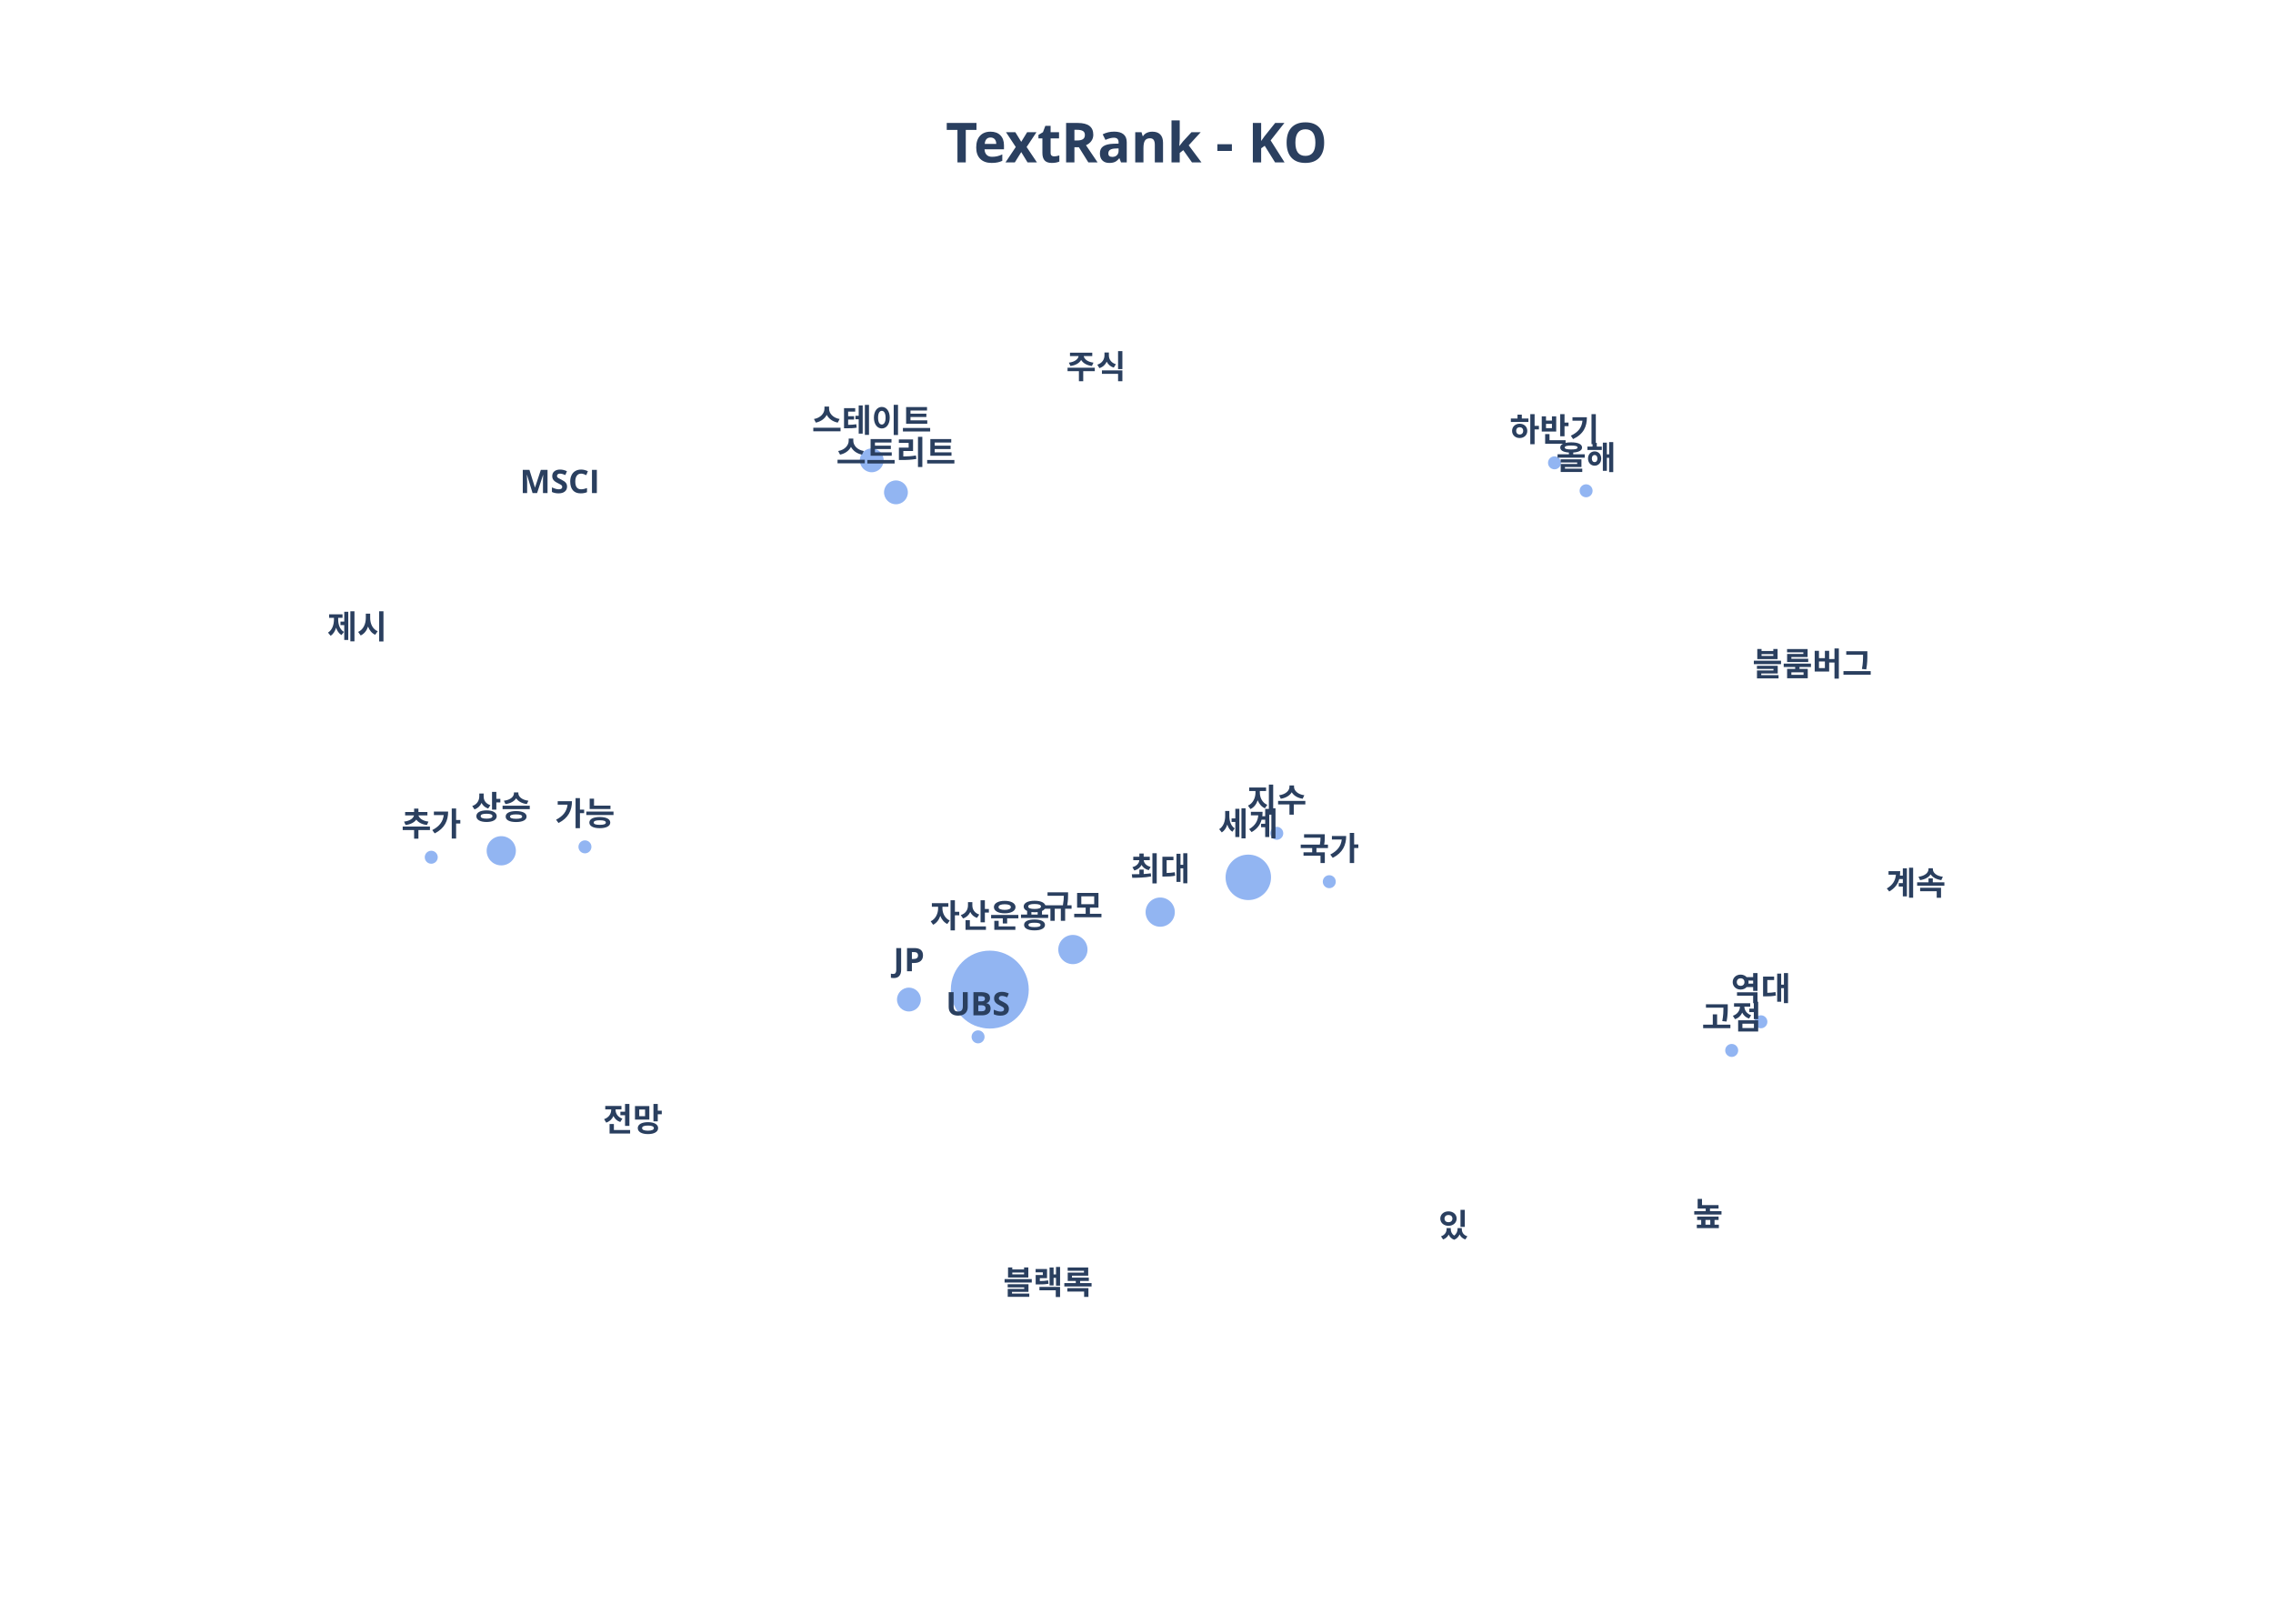
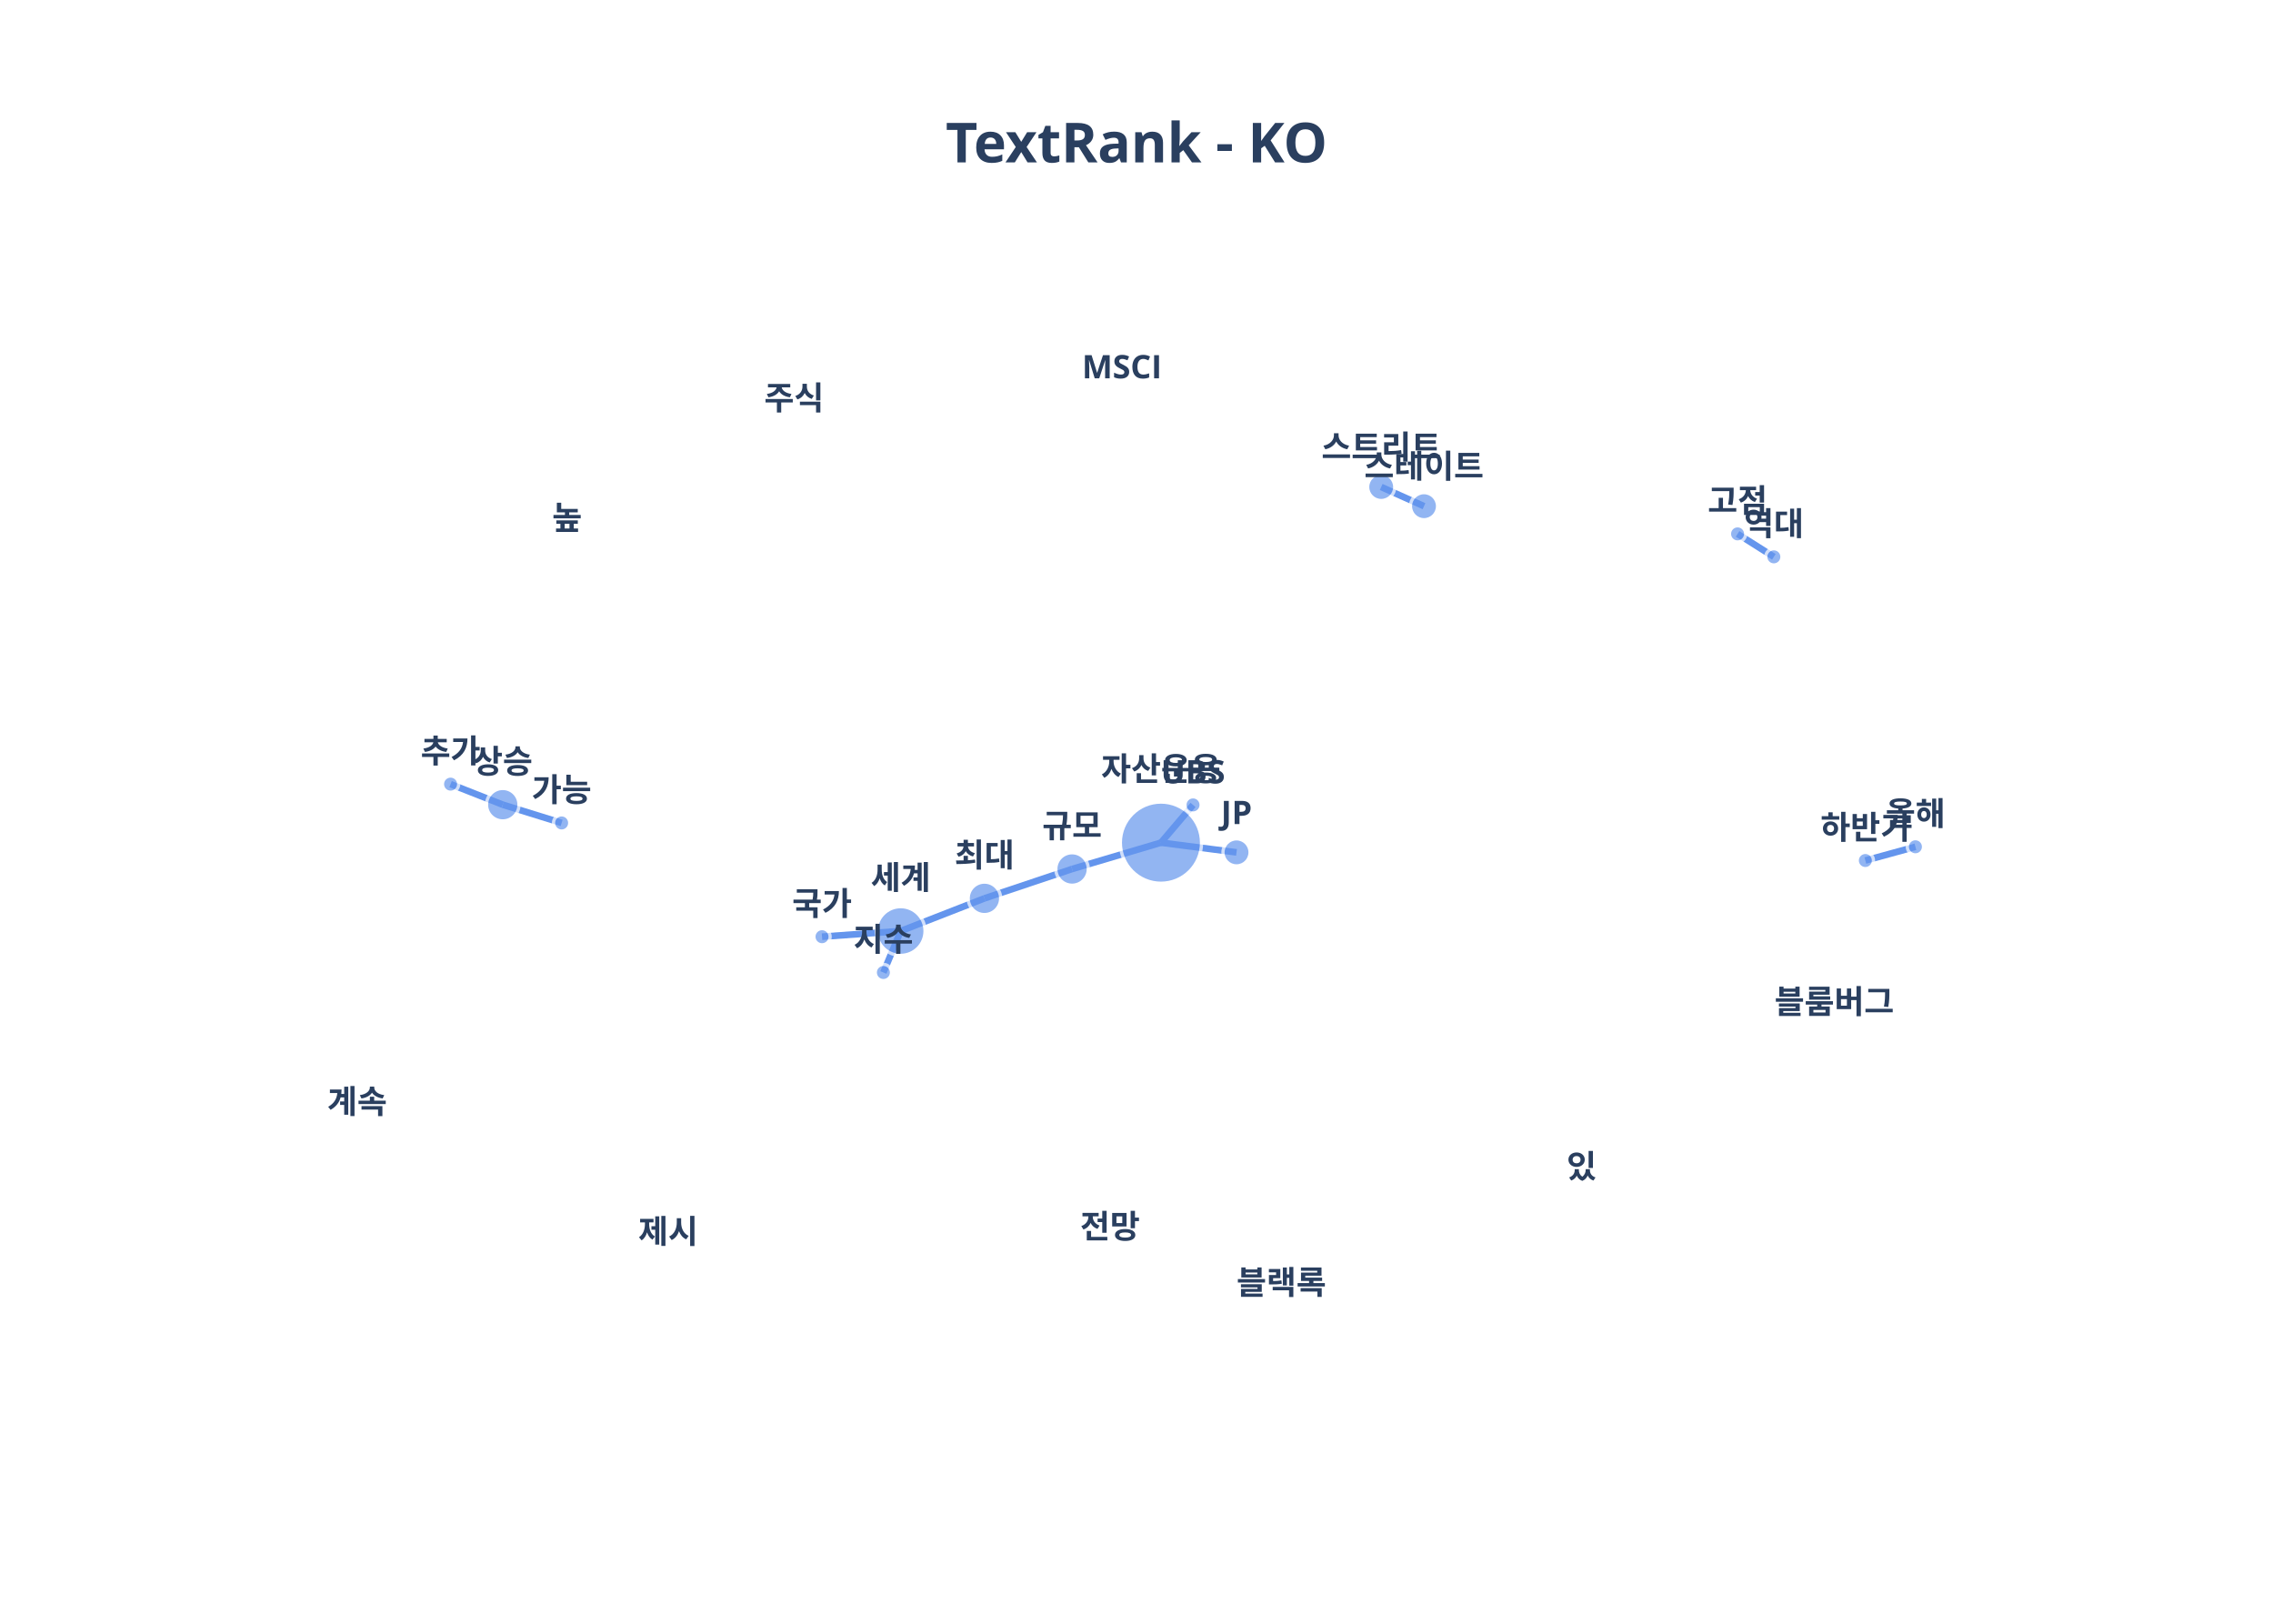
<svg xmlns="http://www.w3.org/2000/svg" class="main-svg" width="700" height="500" style="" viewBox="0 0 700 500">
  <rect x="0" y="0" width="700" height="500" style="fill: rgb(0, 0, 0); fill-opacity: 0;" />
-   <defs id="defs-0bbb9b">
+   <defs id="defs-f96824">
    <g class="clips">
-       <clipPath id="clip0bbb9bxyplot" class="plotclip">
+       <clipPath id="clipf96824xyplot" class="plotclip">
        <rect width="540" height="320" />
      </clipPath>
-       <clipPath class="axesclip" id="clip0bbb9bx">
+       <clipPath class="axesclip" id="clipf96824x">
        <rect x="80" y="0" width="540" height="500" />
      </clipPath>
-       <clipPath class="axesclip" id="clip0bbb9by">
+       <clipPath class="axesclip" id="clipf96824y">
        <rect x="0" y="100" width="700" height="320" />
      </clipPath>
-       <clipPath class="axesclip" id="clip0bbb9bxy">
+       <clipPath class="axesclip" id="clipf96824xy">
        <rect x="80" y="100" width="540" height="320" />
      </clipPath>
    </g>
    <g class="gradients" />
    <g class="patterns" />
  </defs>
  <g class="bglayer">
    <rect class="bg" x="80" y="100" width="540" height="320" style="fill: rgb(0, 0, 0); fill-opacity: 0; stroke-width: 0;" />
  </g>
  <g class="layer-below">
    <g class="imagelayer" />
    <g class="shapelayer" />
  </g>
  <g class="cartesianlayer">
    <g class="subplot xy">
      <g class="layer-subplot">
        <g class="shapelayer" />
        <g class="imagelayer" />
      </g>
      <g class="gridlayer">
        <g class="x">
-           <path class="xgrid crisp" transform="translate(96.06,0)" d="M0,100v320" style="stroke: rgb(255, 255, 255); stroke-opacity: 1; stroke-width: 1px;" />
-           <path class="xgrid crisp" transform="translate(222.54,0)" d="M0,100v320" style="stroke: rgb(255, 255, 255); stroke-opacity: 1; stroke-width: 1px;" />
-           <path class="xgrid crisp" transform="translate(475.5,0)" d="M0,100v320" style="stroke: rgb(255, 255, 255); stroke-opacity: 1; stroke-width: 1px;" />
-           <path class="xgrid crisp" transform="translate(601.98,0)" d="M0,100v320" style="stroke: rgb(255, 255, 255); stroke-opacity: 1; stroke-width: 1px;" />
+           <path class="xgrid crisp" transform="translate(210.05,0)" d="M0,100v320" style="stroke: rgb(255, 255, 255); stroke-opacity: 1; stroke-width: 1px;" />
+           <path class="xgrid crisp" transform="translate(481.24,0)" d="M0,100v320" style="stroke: rgb(255, 255, 255); stroke-opacity: 1; stroke-width: 1px;" />
+           <path class="xgrid crisp" transform="translate(616.83,0)" d="M0,100v320" style="stroke: rgb(255, 255, 255); stroke-opacity: 1; stroke-width: 1px;" />
        </g>
        <g class="y">
-           <path class="ygrid crisp" transform="translate(0,403.41)" d="M80,0h540" style="stroke: rgb(255, 255, 255); stroke-opacity: 1; stroke-width: 1px;" />
-           <path class="ygrid crisp" transform="translate(0,332.31)" d="M80,0h540" style="stroke: rgb(255, 255, 255); stroke-opacity: 1; stroke-width: 1px;" />
-           <path class="ygrid crisp" transform="translate(0,190.1)" d="M80,0h540" style="stroke: rgb(255, 255, 255); stroke-opacity: 1; stroke-width: 1px;" />
-           <path class="ygrid crisp" transform="translate(0,119)" d="M80,0h540" style="stroke: rgb(255, 255, 255); stroke-opacity: 1; stroke-width: 1px;" />
+           <path class="ygrid crisp" transform="translate(0,401)" d="M80,0h540" style="stroke: rgb(255, 255, 255); stroke-opacity: 1; stroke-width: 1px;" />
+           <path class="ygrid crisp" transform="translate(0,329.48)" d="M80,0h540" style="stroke: rgb(255, 255, 255); stroke-opacity: 1; stroke-width: 1px;" />
+           <path class="ygrid crisp" transform="translate(0,186.44)" d="M80,0h540" style="stroke: rgb(255, 255, 255); stroke-opacity: 1; stroke-width: 1px;" />
+           <path class="ygrid crisp" transform="translate(0,114.92)" d="M80,0h540" style="stroke: rgb(255, 255, 255); stroke-opacity: 1; stroke-width: 1px;" />
        </g>
      </g>
      <g class="zerolinelayer">
-         <path class="xzl zl crisp" transform="translate(349.02,0)" d="M0,100v320" style="stroke: rgb(255, 255, 255); stroke-opacity: 1; stroke-width: 2px;" />
-         <path class="yzl zl crisp" transform="translate(0,261.2)" d="M80,0h540" style="stroke: rgb(255, 255, 255); stroke-opacity: 1; stroke-width: 2px;" />
+         <path class="xzl zl crisp" transform="translate(345.64,0)" d="M0,100v320" style="stroke: rgb(255, 255, 255); stroke-opacity: 1; stroke-width: 2px;" />
+         <path class="yzl zl crisp" transform="translate(0,257.96)" d="M80,0h540" style="stroke: rgb(255, 255, 255); stroke-opacity: 1; stroke-width: 2px;" />
      </g>
      <path class="xlines-below" />
      <path class="ylines-below" />
      <g class="overlines-below" />
      <g class="xaxislayer-below" />
      <g class="yaxislayer-below" />
      <g class="overaxes-below" />
-       <g class="plot" transform="translate(80,100)" clip-path="url(#clip0bbb9bxyplot)">
+       <g class="plot" transform="translate(80,100)" clip-path="url(#clipf96824xyplot)">
        <g class="scatterlayer mlayer">
-           <g class="trace scatter trace0ca8d1" style="stroke-miterlimit: 2; opacity: 1;">
-             <g class="fills" />
-             <g class="errorbars" />
-             <g class="lines">
-               <path class="js-line" d="M188.46,41.75L195.92,51.61" style="vector-effect: non-scaling-stroke; fill: none; stroke: rgb(100, 149, 237); stroke-opacity: 1; stroke-width: 0.004px; opacity: 1;" />
-             </g>
-             <g class="points" />
-             <g class="text" />
-           </g>
-           <g class="trace scatter trace60a045" style="stroke-miterlimit: 2; opacity: 1;">
-             <g class="fills" />
-             <g class="errorbars" />
-             <g class="lines">
-               <path class="js-line" d="M199.91,207.79L224.82,204.73" style="vector-effect: non-scaling-stroke; fill: none; stroke: rgb(100, 149, 237); stroke-opacity: 1; stroke-width: 0.004px; opacity: 1;" />
-             </g>
-             <g class="points" />
-             <g class="text" />
-           </g>
-           <g class="trace scatter trace38226b" style="stroke-miterlimit: 2; opacity: 1;">
-             <g class="fills" />
-             <g class="errorbars" />
-             <g class="lines">
-               <path class="js-line" d="M224.82,204.73L221.21,219.28" style="vector-effect: non-scaling-stroke; fill: none; stroke: rgb(100, 149, 237); stroke-opacity: 1; stroke-width: 0.004px; opacity: 1;" />
-             </g>
-             <g class="points" />
-             <g class="text" />
-           </g>
-           <g class="trace scatter trace345102" style="stroke-miterlimit: 2; opacity: 1;">
-             <g class="fills" />
-             <g class="errorbars" />
-             <g class="lines">
-               <path class="js-line" d="M224.82,204.73L250.41,192.39" style="vector-effect: non-scaling-stroke; fill: none; stroke: rgb(100, 149, 237); stroke-opacity: 1; stroke-width: 0.004px; opacity: 1;" />
-             </g>
-             <g class="points" />
-             <g class="text" />
-           </g>
-           <g class="trace scatter trace83ddc0" style="stroke-miterlimit: 2; opacity: 1;">
-             <g class="fills" />
-             <g class="errorbars" />
-             <g class="lines">
-               <path class="js-line" d="M304.43,170.16L277.3,180.87" style="vector-effect: non-scaling-stroke; fill: none; stroke: rgb(100, 149, 237); stroke-opacity: 1; stroke-width: 0.004px; opacity: 1;" />
-             </g>
-             <g class="points" />
-             <g class="text" />
-           </g>
-           <g class="trace scatter tracee2b80d" style="stroke-miterlimit: 2; opacity: 1;">
-             <g class="fills" />
-             <g class="errorbars" />
-             <g class="lines">
-               <path class="js-line" d="M304.43,170.16L329.37,171.5" style="vector-effect: non-scaling-stroke; fill: none; stroke: rgb(100, 149, 237); stroke-opacity: 1; stroke-width: 0.004px; opacity: 1;" />
-             </g>
-             <g class="points" />
-             <g class="text" />
-           </g>
-           <g class="trace scatter trace608c85" style="stroke-miterlimit: 2; opacity: 1;">
-             <g class="fills" />
-             <g class="errorbars" />
-             <g class="lines">
-               <path class="js-line" d="M304.43,170.16L313.2,156.6" style="vector-effect: non-scaling-stroke; fill: none; stroke: rgb(100, 149, 237); stroke-opacity: 1; stroke-width: 0.004px; opacity: 1;" />
-             </g>
-             <g class="points" />
-             <g class="text" />
-           </g>
-           <g class="trace scatter trace17c044" style="stroke-miterlimit: 2; opacity: 1;">
-             <g class="fills" />
-             <g class="errorbars" />
-             <g class="lines">
-               <path class="js-line" d="M277.3,180.87L250.41,192.39" style="vector-effect: non-scaling-stroke; fill: none; stroke: rgb(100, 149, 237); stroke-opacity: 1; stroke-width: 0.004px; opacity: 1;" />
-             </g>
-             <g class="points" />
-             <g class="text" />
-           </g>
-           <g class="trace scatter trace3b5530" style="stroke-miterlimit: 2; opacity: 1;">
-             <g class="fills" />
-             <g class="errorbars" />
-             <g class="lines">
-               <path class="js-line" d="M408.46,51.13L398.73,42.52" style="vector-effect: non-scaling-stroke; fill: none; stroke: rgb(100, 149, 237); stroke-opacity: 1; stroke-width: 0.004px; opacity: 1;" />
-             </g>
-             <g class="points" />
-             <g class="text" />
-           </g>
-           <g class="trace scatter trace1f1b2d" style="stroke-miterlimit: 2; opacity: 1;">
-             <g class="fills" />
-             <g class="errorbars" />
-             <g class="lines">
-               <path class="js-line" d="M74.37,161.98L52.81,163.97" style="vector-effect: non-scaling-stroke; fill: none; stroke: rgb(100, 149, 237); stroke-opacity: 1; stroke-width: 0.004px; opacity: 1;" />
-             </g>
-             <g class="points" />
-             <g class="text" />
-           </g>
-           <g class="trace scatter tracedb12e3" style="stroke-miterlimit: 2; opacity: 1;">
-             <g class="fills" />
-             <g class="errorbars" />
-             <g class="lines">
-               <path class="js-line" d="M74.37,161.98L100.14,160.77" style="vector-effect: non-scaling-stroke; fill: none; stroke: rgb(100, 149, 237); stroke-opacity: 1; stroke-width: 0.004px; opacity: 1;" />
-             </g>
-             <g class="points" />
-             <g class="text" />
-           </g>
-           <g class="trace scatter trace04578e" style="stroke-miterlimit: 2; opacity: 1;">
-             <g class="fills" />
-             <g class="errorbars" />
-             <g class="lines">
-               <path class="js-line" d="M462.29,214.64L453.3,223.46" style="vector-effect: non-scaling-stroke; fill: none; stroke: rgb(100, 149, 237); stroke-opacity: 1; stroke-width: 0.004px; opacity: 1;" />
-             </g>
-             <g class="points" />
-             <g class="text" />
-           </g>
-           <g class="trace scatter trace2f30ef" style="stroke-miterlimit: 2; opacity: 1;">
+           <g class="trace scatter trace89b97f" style="stroke-miterlimit: 2; opacity: 1;">
+             <g class="fills" />
+             <g class="errorbars" />
+             <g class="lines">
+               <path class="js-line" d="M358.54,55.87L345.36,49.96" style="vector-effect: non-scaling-stroke; fill: none; stroke: rgb(100, 149, 237); stroke-opacity: 1; stroke-width: 2.052px; opacity: 1;" />
+             </g>
+             <g class="points" />
+             <g class="text" />
+           </g>
+           <g class="trace scatter trace261287" style="stroke-miterlimit: 2; opacity: 1;">
+             <g class="fills" />
+             <g class="errorbars" />
+             <g class="lines">
+               <path class="js-line" d="M300.8,162.47L277.53,159.48" style="vector-effect: non-scaling-stroke; fill: none; stroke: rgb(100, 149, 237); stroke-opacity: 1; stroke-width: 2.052px; opacity: 1;" />
+             </g>
+             <g class="points" />
+             <g class="text" />
+           </g>
+           <g class="trace scatter tracead1766" style="stroke-miterlimit: 2; opacity: 1;">
+             <g class="fills" />
+             <g class="errorbars" />
+             <g class="lines">
+               <path class="js-line" d="M277.53,159.48L287.41,147.86" style="vector-effect: non-scaling-stroke; fill: none; stroke: rgb(100, 149, 237); stroke-opacity: 1; stroke-width: 2.052px; opacity: 1;" />
+             </g>
+             <g class="points" />
+             <g class="text" />
+           </g>
+           <g class="trace scatter trace6dae90" style="stroke-miterlimit: 2; opacity: 1;">
+             <g class="fills" />
+             <g class="errorbars" />
+             <g class="lines">
+               <path class="js-line" d="M277.53,159.48L250.16,167.59" style="vector-effect: non-scaling-stroke; fill: none; stroke: rgb(100, 149, 237); stroke-opacity: 1; stroke-width: 2.052px; opacity: 1;" />
+             </g>
+             <g class="points" />
+             <g class="text" />
+           </g>
+           <g class="trace scatter trace66153b" style="stroke-miterlimit: 2; opacity: 1;">
+             <g class="fills" />
+             <g class="errorbars" />
+             <g class="lines">
+               <path class="js-line" d="M197.38,186.69L223.17,176.63" style="vector-effect: non-scaling-stroke; fill: none; stroke: rgb(100, 149, 237); stroke-opacity: 1; stroke-width: 2.052px; opacity: 1;" />
+             </g>
+             <g class="points" />
+             <g class="text" />
+           </g>
+           <g class="trace scatter trace146b89" style="stroke-miterlimit: 2; opacity: 1;">
+             <g class="fills" />
+             <g class="errorbars" />
+             <g class="lines">
+               <path class="js-line" d="M197.38,186.69L173.15,188.44" style="vector-effect: non-scaling-stroke; fill: none; stroke: rgb(100, 149, 237); stroke-opacity: 1; stroke-width: 2.052px; opacity: 1;" />
+             </g>
+             <g class="points" />
+             <g class="text" />
+           </g>
+           <g class="trace scatter trace259df9" style="stroke-miterlimit: 2; opacity: 1;">
+             <g class="fills" />
+             <g class="errorbars" />
+             <g class="lines">
+               <path class="js-line" d="M197.38,186.69L192.05,199.46" style="vector-effect: non-scaling-stroke; fill: none; stroke: rgb(100, 149, 237); stroke-opacity: 1; stroke-width: 2.052px; opacity: 1;" />
+             </g>
+             <g class="points" />
+             <g class="text" />
+           </g>
+           <g class="trace scatter trace2fa2a6" style="stroke-miterlimit: 2; opacity: 1;">
+             <g class="fills" />
+             <g class="errorbars" />
+             <g class="lines">
+               <path class="js-line" d="M223.17,176.63L250.16,167.59" style="vector-effect: non-scaling-stroke; fill: none; stroke: rgb(100, 149, 237); stroke-opacity: 1; stroke-width: 2.052px; opacity: 1;" />
+             </g>
+             <g class="points" />
+             <g class="text" />
+           </g>
+           <g class="trace scatter trace9295d1" style="stroke-miterlimit: 2; opacity: 1;">
+             <g class="fills" />
+             <g class="errorbars" />
+             <g class="lines">
+               <path class="js-line" d="M509.88,160.75L494.46,164.98" style="vector-effect: non-scaling-stroke; fill: none; stroke: rgb(100, 149, 237); stroke-opacity: 1; stroke-width: 2.052px; opacity: 1;" />
+             </g>
+             <g class="points" />
+             <g class="text" />
+           </g>
+           <g class="trace scatter trace7a8d16" style="stroke-miterlimit: 2; opacity: 1;">
+             <g class="fills" />
+             <g class="errorbars" />
+             <g class="lines">
+               <path class="js-line" d="M74.83,147.79L58.76,141.46" style="vector-effect: non-scaling-stroke; fill: none; stroke: rgb(100, 149, 237); stroke-opacity: 1; stroke-width: 2.052px; opacity: 1;" />
+             </g>
+             <g class="points" />
+             <g class="text" />
+           </g>
+           <g class="trace scatter trace6deb76" style="stroke-miterlimit: 2; opacity: 1;">
+             <g class="fills" />
+             <g class="errorbars" />
+             <g class="lines">
+               <path class="js-line" d="M74.83,147.79L92.96,153.41" style="vector-effect: non-scaling-stroke; fill: none; stroke: rgb(100, 149, 237); stroke-opacity: 1; stroke-width: 2.052px; opacity: 1;" />
+             </g>
+             <g class="points" />
+             <g class="text" />
+           </g>
+           <g class="trace scatter trace9e4973" style="stroke-miterlimit: 2; opacity: 1;">
+             <g class="fills" />
+             <g class="errorbars" />
+             <g class="lines">
+               <path class="js-line" d="M466.28,71.47L455.11,64.4" style="vector-effect: non-scaling-stroke; fill: none; stroke: rgb(100, 149, 237); stroke-opacity: 1; stroke-width: 2.052px; opacity: 1;" />
+             </g>
+             <g class="points" />
+             <g class="text" />
+           </g>
+           <g class="trace scatter trace6183d1" style="stroke-miterlimit: 2; opacity: 1;">
            <g class="fills" />
            <g class="errorbars" />
            <g class="lines" />
            <g class="points">
-               <path class="point" transform="translate(478.11,110.57)" d="M0,0A0,0 0 1,1 0,-0A0,0 0 0,1 0,0Z" style="opacity: 0.7; stroke-width: 1px; fill: rgb(100, 149, 237); fill-opacity: 1; stroke: rgb(255, 255, 255); stroke-opacity: 1;" />
-               <path class="point" transform="translate(242.77,301)" d="M0,0A0,0 0 1,1 0,-0A0,0 0 0,1 0,0Z" style="opacity: 0.7; stroke-width: 1px; fill: rgb(100, 149, 237); fill-opacity: 1; stroke: rgb(255, 255, 255); stroke-opacity: 1;" />
-               <path class="point" transform="translate(188.46,41.75)" d="M4.17,0A4.17,4.17 0 1,1 0,-4.17A4.17,4.17 0 0,1 4.17,0Z" style="opacity: 0.7; stroke-width: 1px; fill: rgb(100, 149, 237); fill-opacity: 1; stroke: rgb(255, 255, 255); stroke-opacity: 1;" />
-               <path class="point" transform="translate(195.92,51.61)" d="M4.17,0A4.17,4.17 0 1,1 0,-4.17A4.17,4.17 0 0,1 4.17,0Z" style="opacity: 0.7; stroke-width: 1px; fill: rgb(100, 149, 237); fill-opacity: 1; stroke: rgb(255, 255, 255); stroke-opacity: 1;" />
-               <path class="point" transform="translate(199.91,207.79)" d="M4.17,0A4.17,4.17 0 1,1 0,-4.17A4.17,4.17 0 0,1 4.17,0Z" style="opacity: 0.7; stroke-width: 1px; fill: rgb(100, 149, 237); fill-opacity: 1; stroke: rgb(255, 255, 255); stroke-opacity: 1;" />
-               <path class="point" transform="translate(224.82,204.73)" d="M12.5,0A12.5,12.5 0 1,1 0,-12.5A12.5,12.5 0 0,1 12.5,0Z" style="opacity: 0.7; stroke-width: 1px; fill: rgb(100, 149, 237); fill-opacity: 1; stroke: rgb(255, 255, 255); stroke-opacity: 1;" />
-               <path class="point" transform="translate(221.21,219.28)" d="M2.5,0A2.5,2.5 0 1,1 0,-2.5A2.5,2.5 0 0,1 2.5,0Z" style="opacity: 0.7; stroke-width: 1px; fill: rgb(100, 149, 237); fill-opacity: 1; stroke: rgb(255, 255, 255); stroke-opacity: 1;" />
-               <path class="point" transform="translate(304.43,170.16)" d="M7.5,0A7.5,7.5 0 1,1 0,-7.5A7.5,7.5 0 0,1 7.5,0Z" style="opacity: 0.7; stroke-width: 1px; fill: rgb(100, 149, 237); fill-opacity: 1; stroke: rgb(255, 255, 255); stroke-opacity: 1;" />
-               <path class="point" transform="translate(277.3,180.87)" d="M5,0A5,5 0 1,1 0,-5A5,5 0 0,1 5,0Z" style="opacity: 0.7; stroke-width: 1px; fill: rgb(100, 149, 237); fill-opacity: 1; stroke: rgb(255, 255, 255); stroke-opacity: 1;" />
-               <path class="point" transform="translate(250.41,192.39)" d="M5,0A5,5 0 1,1 0,-5A5,5 0 0,1 5,0Z" style="opacity: 0.7; stroke-width: 1px; fill: rgb(100, 149, 237); fill-opacity: 1; stroke: rgb(255, 255, 255); stroke-opacity: 1;" />
-               <path class="point" transform="translate(408.46,51.13)" d="M2.5,0A2.5,2.5 0 1,1 0,-2.5A2.5,2.5 0 0,1 2.5,0Z" style="opacity: 0.7; stroke-width: 1px; fill: rgb(100, 149, 237); fill-opacity: 1; stroke: rgb(255, 255, 255); stroke-opacity: 1;" />
-               <path class="point" transform="translate(398.73,42.52)" d="M2.5,0A2.5,2.5 0 1,1 0,-2.5A2.5,2.5 0 0,1 2.5,0Z" style="opacity: 0.7; stroke-width: 1px; fill: rgb(100, 149, 237); fill-opacity: 1; stroke: rgb(255, 255, 255); stroke-opacity: 1;" />
-               <path class="point" transform="translate(257.56,19)" d="M0,0A0,0 0 1,1 0,-0A0,0 0 0,1 0,0Z" style="opacity: 0.7; stroke-width: 1px; fill: rgb(100, 149, 237); fill-opacity: 1; stroke: rgb(255, 255, 255); stroke-opacity: 1;" />
-               <path class="point" transform="translate(510,178.06)" d="M0,0A0,0 0 1,1 0,-0A0,0 0 0,1 0,0Z" style="opacity: 0.7; stroke-width: 1px; fill: rgb(100, 149, 237); fill-opacity: 1; stroke: rgb(255, 255, 255); stroke-opacity: 1;" />
-               <path class="point" transform="translate(114.88,250.81)" d="M0,0A0,0 0 1,1 0,-0A0,0 0 0,1 0,0Z" style="opacity: 0.7; stroke-width: 1px; fill: rgb(100, 149, 237); fill-opacity: 1; stroke: rgb(255, 255, 255); stroke-opacity: 1;" />
-               <path class="point" transform="translate(30,99.12)" d="M0,0A0,0 0 1,1 0,-0A0,0 0 0,1 0,0Z" style="opacity: 0.7; stroke-width: 1px; fill: rgb(100, 149, 237); fill-opacity: 1; stroke: rgb(255, 255, 255); stroke-opacity: 1;" />
-               <path class="point" transform="translate(367.61,283.42)" d="M0,0A0,0 0 1,1 0,-0A0,0 0 0,1 0,0Z" style="opacity: 0.7; stroke-width: 1px; fill: rgb(100, 149, 237); fill-opacity: 1; stroke: rgb(255, 255, 255); stroke-opacity: 1;" />
-               <path class="point" transform="translate(92.4,54.33)" d="M0,0A0,0 0 1,1 0,-0A0,0 0 0,1 0,0Z" style="opacity: 0.7; stroke-width: 1px; fill: rgb(100, 149, 237); fill-opacity: 1; stroke: rgb(255, 255, 255); stroke-opacity: 1;" />
-               <path class="point" transform="translate(329.37,171.5)" d="M2.5,0A2.5,2.5 0 1,1 0,-2.5A2.5,2.5 0 0,1 2.5,0Z" style="opacity: 0.7; stroke-width: 1px; fill: rgb(100, 149, 237); fill-opacity: 1; stroke: rgb(255, 255, 255); stroke-opacity: 1;" />
-               <path class="point" transform="translate(313.2,156.6)" d="M2.5,0A2.5,2.5 0 1,1 0,-2.5A2.5,2.5 0 0,1 2.5,0Z" style="opacity: 0.7; stroke-width: 1px; fill: rgb(100, 149, 237); fill-opacity: 1; stroke: rgb(255, 255, 255); stroke-opacity: 1;" />
-               <path class="point" transform="translate(74.37,161.98)" d="M5,0A5,5 0 1,1 0,-5A5,5 0 0,1 5,0Z" style="opacity: 0.7; stroke-width: 1px; fill: rgb(100, 149, 237); fill-opacity: 1; stroke: rgb(255, 255, 255); stroke-opacity: 1;" />
-               <path class="point" transform="translate(462.29,214.64)" d="M2.5,0A2.5,2.5 0 1,1 0,-2.5A2.5,2.5 0 0,1 2.5,0Z" style="opacity: 0.7; stroke-width: 1px; fill: rgb(100, 149, 237); fill-opacity: 1; stroke: rgb(255, 255, 255); stroke-opacity: 1;" />
-               <path class="point" transform="translate(453.3,223.46)" d="M2.5,0A2.5,2.5 0 1,1 0,-2.5A2.5,2.5 0 0,1 2.5,0Z" style="opacity: 0.7; stroke-width: 1px; fill: rgb(100, 149, 237); fill-opacity: 1; stroke: rgb(255, 255, 255); stroke-opacity: 1;" />
-               <path class="point" transform="translate(52.81,163.97)" d="M2.5,0A2.5,2.5 0 1,1 0,-2.5A2.5,2.5 0 0,1 2.5,0Z" style="opacity: 0.7; stroke-width: 1px; fill: rgb(100, 149, 237); fill-opacity: 1; stroke: rgb(255, 255, 255); stroke-opacity: 1;" />
-               <path class="point" transform="translate(100.14,160.77)" d="M2.5,0A2.5,2.5 0 1,1 0,-2.5A2.5,2.5 0 0,1 2.5,0Z" style="opacity: 0.7; stroke-width: 1px; fill: rgb(100, 149, 237); fill-opacity: 1; stroke: rgb(255, 255, 255); stroke-opacity: 1;" />
-               <path class="point" transform="translate(445.96,279.88)" d="M0,0A0,0 0 1,1 0,-0A0,0 0 0,1 0,0Z" style="opacity: 0.7; stroke-width: 1px; fill: rgb(100, 149, 237); fill-opacity: 1; stroke: rgb(255, 255, 255); stroke-opacity: 1;" />
+               <path class="point" transform="translate(484.89,214.53)" d="M0,0A0,0 0 1,1 0,-0A0,0 0 0,1 0,0Z" style="opacity: 0.7; stroke-width: 1px; fill: rgb(100, 149, 237); fill-opacity: 1; stroke: rgb(255, 255, 255); stroke-opacity: 1;" />
+               <path class="point" transform="translate(314.61,301)" d="M0,0A0,0 0 1,1 0,-0A0,0 0 0,1 0,0Z" style="opacity: 0.7; stroke-width: 1px; fill: rgb(100, 149, 237); fill-opacity: 1; stroke: rgb(255, 255, 255); stroke-opacity: 1;" />
+               <path class="point" transform="translate(358.54,55.87)" d="M4.17,0A4.17,4.17 0 1,1 0,-4.17A4.17,4.17 0 0,1 4.17,0Z" style="opacity: 0.7; stroke-width: 1px; fill: rgb(100, 149, 237); fill-opacity: 1; stroke: rgb(255, 255, 255); stroke-opacity: 1;" />
+               <path class="point" transform="translate(345.36,49.96)" d="M4.17,0A4.17,4.17 0 1,1 0,-4.17A4.17,4.17 0 0,1 4.17,0Z" style="opacity: 0.7; stroke-width: 1px; fill: rgb(100, 149, 237); fill-opacity: 1; stroke: rgb(255, 255, 255); stroke-opacity: 1;" />
+               <path class="point" transform="translate(300.8,162.47)" d="M4.17,0A4.17,4.17 0 1,1 0,-4.17A4.17,4.17 0 0,1 4.17,0Z" style="opacity: 0.7; stroke-width: 1px; fill: rgb(100, 149, 237); fill-opacity: 1; stroke: rgb(255, 255, 255); stroke-opacity: 1;" />
+               <path class="point" transform="translate(277.53,159.48)" d="M12.5,0A12.5,12.5 0 1,1 0,-12.5A12.5,12.5 0 0,1 12.5,0Z" style="opacity: 0.7; stroke-width: 1px; fill: rgb(100, 149, 237); fill-opacity: 1; stroke: rgb(255, 255, 255); stroke-opacity: 1;" />
+               <path class="point" transform="translate(287.41,147.86)" d="M2.5,0A2.5,2.5 0 1,1 0,-2.5A2.5,2.5 0 0,1 2.5,0Z" style="opacity: 0.7; stroke-width: 1px; fill: rgb(100, 149, 237); fill-opacity: 1; stroke: rgb(255, 255, 255); stroke-opacity: 1;" />
+               <path class="point" transform="translate(197.38,186.69)" d="M7.5,0A7.5,7.5 0 1,1 0,-7.5A7.5,7.5 0 0,1 7.5,0Z" style="opacity: 0.7; stroke-width: 1px; fill: rgb(100, 149, 237); fill-opacity: 1; stroke: rgb(255, 255, 255); stroke-opacity: 1;" />
+               <path class="point" transform="translate(223.17,176.63)" d="M5,0A5,5 0 1,1 0,-5A5,5 0 0,1 5,0Z" style="opacity: 0.7; stroke-width: 1px; fill: rgb(100, 149, 237); fill-opacity: 1; stroke: rgb(255, 255, 255); stroke-opacity: 1;" />
+               <path class="point" transform="translate(250.16,167.59)" d="M5,0A5,5 0 1,1 0,-5A5,5 0 0,1 5,0Z" style="opacity: 0.7; stroke-width: 1px; fill: rgb(100, 149, 237); fill-opacity: 1; stroke: rgb(255, 255, 255); stroke-opacity: 1;" />
+               <path class="point" transform="translate(509.88,160.75)" d="M2.5,0A2.5,2.5 0 1,1 0,-2.5A2.5,2.5 0 0,1 2.5,0Z" style="opacity: 0.7; stroke-width: 1px; fill: rgb(100, 149, 237); fill-opacity: 1; stroke: rgb(255, 255, 255); stroke-opacity: 1;" />
+               <path class="point" transform="translate(494.46,164.98)" d="M2.5,0A2.5,2.5 0 1,1 0,-2.5A2.5,2.5 0 0,1 2.5,0Z" style="opacity: 0.7; stroke-width: 1px; fill: rgb(100, 149, 237); fill-opacity: 1; stroke: rgb(255, 255, 255); stroke-opacity: 1;" />
+               <path class="point" transform="translate(164.55,28.63)" d="M0,0A0,0 0 1,1 0,-0A0,0 0 0,1 0,0Z" style="opacity: 0.7; stroke-width: 1px; fill: rgb(100, 149, 237); fill-opacity: 1; stroke: rgb(255, 255, 255); stroke-opacity: 1;" />
+               <path class="point" transform="translate(30,245.3)" d="M0,0A0,0 0 1,1 0,-0A0,0 0 0,1 0,0Z" style="opacity: 0.7; stroke-width: 1px; fill: rgb(100, 149, 237); fill-opacity: 1; stroke: rgb(255, 255, 255); stroke-opacity: 1;" />
+               <path class="point" transform="translate(261.84,283.73)" d="M0,0A0,0 0 1,1 0,-0A0,0 0 0,1 0,0Z" style="opacity: 0.7; stroke-width: 1px; fill: rgb(100, 149, 237); fill-opacity: 1; stroke: rgb(255, 255, 255); stroke-opacity: 1;" />
+               <path class="point" transform="translate(125.77,285.29)" d="M0,0A0,0 0 1,1 0,-0A0,0 0 0,1 0,0Z" style="opacity: 0.7; stroke-width: 1px; fill: rgb(100, 149, 237); fill-opacity: 1; stroke: rgb(255, 255, 255); stroke-opacity: 1;" />
+               <path class="point" transform="translate(407.07,265.28)" d="M0,0A0,0 0 1,1 0,-0A0,0 0 0,1 0,0Z" style="opacity: 0.7; stroke-width: 1px; fill: rgb(100, 149, 237); fill-opacity: 1; stroke: rgb(255, 255, 255); stroke-opacity: 1;" />
+               <path class="point" transform="translate(265.52,19)" d="M0,0A0,0 0 1,1 0,-0A0,0 0 0,1 0,0Z" style="opacity: 0.7; stroke-width: 1px; fill: rgb(100, 149, 237); fill-opacity: 1; stroke: rgb(255, 255, 255); stroke-opacity: 1;" />
+               <path class="point" transform="translate(173.15,188.44)" d="M2.5,0A2.5,2.5 0 1,1 0,-2.5A2.5,2.5 0 0,1 2.5,0Z" style="opacity: 0.7; stroke-width: 1px; fill: rgb(100, 149, 237); fill-opacity: 1; stroke: rgb(255, 255, 255); stroke-opacity: 1;" />
+               <path class="point" transform="translate(192.05,199.46)" d="M2.5,0A2.5,2.5 0 1,1 0,-2.5A2.5,2.5 0 0,1 2.5,0Z" style="opacity: 0.7; stroke-width: 1px; fill: rgb(100, 149, 237); fill-opacity: 1; stroke: rgb(255, 255, 255); stroke-opacity: 1;" />
+               <path class="point" transform="translate(74.83,147.79)" d="M5,0A5,5 0 1,1 0,-5A5,5 0 0,1 5,0Z" style="opacity: 0.7; stroke-width: 1px; fill: rgb(100, 149, 237); fill-opacity: 1; stroke: rgb(255, 255, 255); stroke-opacity: 1;" />
+               <path class="point" transform="translate(466.28,71.47)" d="M2.5,0A2.5,2.5 0 1,1 0,-2.5A2.5,2.5 0 0,1 2.5,0Z" style="opacity: 0.7; stroke-width: 1px; fill: rgb(100, 149, 237); fill-opacity: 1; stroke: rgb(255, 255, 255); stroke-opacity: 1;" />
+               <path class="point" transform="translate(455.11,64.4)" d="M2.5,0A2.5,2.5 0 1,1 0,-2.5A2.5,2.5 0 0,1 2.5,0Z" style="opacity: 0.7; stroke-width: 1px; fill: rgb(100, 149, 237); fill-opacity: 1; stroke: rgb(255, 255, 255); stroke-opacity: 1;" />
+               <path class="point" transform="translate(58.76,141.46)" d="M2.5,0A2.5,2.5 0 1,1 0,-2.5A2.5,2.5 0 0,1 2.5,0Z" style="opacity: 0.7; stroke-width: 1px; fill: rgb(100, 149, 237); fill-opacity: 1; stroke: rgb(255, 255, 255); stroke-opacity: 1;" />
+               <path class="point" transform="translate(92.96,153.41)" d="M2.5,0A2.5,2.5 0 1,1 0,-2.5A2.5,2.5 0 0,1 2.5,0Z" style="opacity: 0.7; stroke-width: 1px; fill: rgb(100, 149, 237); fill-opacity: 1; stroke: rgb(255, 255, 255); stroke-opacity: 1;" />
+               <path class="point" transform="translate(94.64,65.51)" d="M0,0A0,0 0 1,1 0,-0A0,0 0 0,1 0,0Z" style="opacity: 0.7; stroke-width: 1px; fill: rgb(100, 149, 237); fill-opacity: 1; stroke: rgb(255, 255, 255); stroke-opacity: 1;" />
            </g>
            <g class="text">
              <g class="textpoint" transform="translate(0,-2.5)">
-                 <text x="478.11" y="110.57" text-anchor="middle" style="font-family: 'Open Sans', verdana, arial, sans-serif; font-size: 10px; fill: rgb(42, 63, 95); fill-opacity: 1; white-space: pre;">
+                 <text x="484.89" y="214.53" text-anchor="middle" style="font-family: 'Open Sans', verdana, arial, sans-serif; font-size: 10px; fill: rgb(42, 63, 95); fill-opacity: 1; white-space: pre;">
                  <tspan style="font-weight:bold">블룸버그</tspan>
                </text>
              </g>
              <g class="textpoint" transform="translate(0,-2.5)">
-                 <text x="242.77" y="301" text-anchor="middle" style="font-family: 'Open Sans', verdana, arial, sans-serif; font-size: 10px; fill: rgb(42, 63, 95); fill-opacity: 1; white-space: pre;">
+                 <text x="314.61" y="301" text-anchor="middle" style="font-family: 'Open Sans', verdana, arial, sans-serif; font-size: 10px; fill: rgb(42, 63, 95); fill-opacity: 1; white-space: pre;">
                  <tspan style="font-weight:bold">블랙록</tspan>
                </text>
              </g>
              <g class="textpoint" transform="translate(0,-8.708333)">
-                 <text x="188.46" y="41.75" text-anchor="middle" style="font-family: 'Open Sans', verdana, arial, sans-serif; font-size: 10px; fill: rgb(42, 63, 95); fill-opacity: 1; white-space: pre;">
+                 <text x="358.54" y="55.87" text-anchor="middle" style="font-family: 'Open Sans', verdana, arial, sans-serif; font-size: 10px; fill: rgb(42, 63, 95); fill-opacity: 1; white-space: pre;">
                  <tspan style="font-weight:bold">스테이트</tspan>
                </text>
              </g>
              <g class="textpoint" transform="translate(0,-8.708333)">
-                 <text x="195.92" y="51.61" text-anchor="middle" style="font-family: 'Open Sans', verdana, arial, sans-serif; font-size: 10px; fill: rgb(42, 63, 95); fill-opacity: 1; white-space: pre;">
+                 <text x="345.36" y="49.96" text-anchor="middle" style="font-family: 'Open Sans', verdana, arial, sans-serif; font-size: 10px; fill: rgb(42, 63, 95); fill-opacity: 1; white-space: pre;">
                  <tspan style="font-weight:bold">스트리트</tspan>
                </text>
              </g>
              <g class="textpoint" transform="translate(0,-8.708333)">
-                 <text x="199.91" y="207.79" text-anchor="middle" style="font-family: 'Open Sans', verdana, arial, sans-serif; font-size: 10px; fill: rgb(42, 63, 95); fill-opacity: 1; white-space: pre;">
+                 <text x="300.8" y="162.47" text-anchor="middle" style="font-family: 'Open Sans', verdana, arial, sans-serif; font-size: 10px; fill: rgb(42, 63, 95); fill-opacity: 1; white-space: pre;">
                  <tspan style="font-weight:bold">JP</tspan>
                </text>
              </g>
              <g class="textpoint" transform="translate(0,-19.125)">
-                 <text x="224.82" y="204.73" text-anchor="middle" style="font-family: 'Open Sans', verdana, arial, sans-serif; font-size: 10px; fill: rgb(42, 63, 95); fill-opacity: 1; white-space: pre;">
+                 <text x="277.53" y="159.48" text-anchor="middle" style="font-family: 'Open Sans', verdana, arial, sans-serif; font-size: 10px; fill: rgb(42, 63, 95); fill-opacity: 1; white-space: pre;">
                  <tspan style="font-weight:bold">자산운용</tspan>
                </text>
              </g>
              <g class="textpoint" transform="translate(0,-6.625)">
-                 <text x="221.21" y="219.28" text-anchor="middle" style="font-family: 'Open Sans', verdana, arial, sans-serif; font-size: 10px; fill: rgb(42, 63, 95); fill-opacity: 1; white-space: pre;">
+                 <text x="287.41" y="147.86" text-anchor="middle" style="font-family: 'Open Sans', verdana, arial, sans-serif; font-size: 10px; fill: rgb(42, 63, 95); fill-opacity: 1; white-space: pre;">
                  <tspan style="font-weight:bold">UBS</tspan>
                </text>
              </g>
              <g class="textpoint" transform="translate(0,-12.875)">
-                 <text x="304.43" y="170.16" text-anchor="middle" style="font-family: 'Open Sans', verdana, arial, sans-serif; font-size: 10px; fill: rgb(42, 63, 95); fill-opacity: 1; white-space: pre;">
+                 <text x="197.38" y="186.69" text-anchor="middle" style="font-family: 'Open Sans', verdana, arial, sans-serif; font-size: 10px; fill: rgb(42, 63, 95); fill-opacity: 1; white-space: pre;">
                  <tspan style="font-weight:bold">세계</tspan>
                </text>
              </g>
              <g class="textpoint" transform="translate(0,-9.75)">
-                 <text x="277.3" y="180.87" text-anchor="middle" style="font-family: 'Open Sans', verdana, arial, sans-serif; font-size: 10px; fill: rgb(42, 63, 95); fill-opacity: 1; white-space: pre;">
+                 <text x="223.17" y="176.63" text-anchor="middle" style="font-family: 'Open Sans', verdana, arial, sans-serif; font-size: 10px; fill: rgb(42, 63, 95); fill-opacity: 1; white-space: pre;">
                  <tspan style="font-weight:bold">최대</tspan>
                </text>
              </g>
              <g class="textpoint" transform="translate(0,-9.75)">
-                 <text x="250.41" y="192.39" text-anchor="middle" style="font-family: 'Open Sans', verdana, arial, sans-serif; font-size: 10px; fill: rgb(42, 63, 95); fill-opacity: 1; white-space: pre;">
+                 <text x="250.16" y="167.59" text-anchor="middle" style="font-family: 'Open Sans', verdana, arial, sans-serif; font-size: 10px; fill: rgb(42, 63, 95); fill-opacity: 1; white-space: pre;">
                  <tspan style="font-weight:bold">규모</tspan>
                </text>
              </g>
              <g class="textpoint" transform="translate(0,-6.625)">
-                 <text x="408.46" y="51.13" text-anchor="middle" style="font-family: 'Open Sans', verdana, arial, sans-serif; font-size: 10px; fill: rgb(42, 63, 95); fill-opacity: 1; white-space: pre;">
+                 <text x="509.88" y="160.75" text-anchor="middle" style="font-family: 'Open Sans', verdana, arial, sans-serif; font-size: 10px; fill: rgb(42, 63, 95); fill-opacity: 1; white-space: pre;">
                  <tspan style="font-weight:bold">올해</tspan>
                </text>
              </g>
              <g class="textpoint" transform="translate(0,-6.625)">
-                 <text x="398.73" y="42.52" text-anchor="middle" style="font-family: 'Open Sans', verdana, arial, sans-serif; font-size: 10px; fill: rgb(42, 63, 95); fill-opacity: 1; white-space: pre;">
+                 <text x="494.46" y="164.98" text-anchor="middle" style="font-family: 'Open Sans', verdana, arial, sans-serif; font-size: 10px; fill: rgb(42, 63, 95); fill-opacity: 1; white-space: pre;">
                  <tspan style="font-weight:bold">하반기</tspan>
                </text>
              </g>
              <g class="textpoint" transform="translate(0,-2.5)">
-                 <text x="257.56" y="19" text-anchor="middle" style="font-family: 'Open Sans', verdana, arial, sans-serif; font-size: 10px; fill: rgb(42, 63, 95); fill-opacity: 1; white-space: pre;">
+                 <text x="164.55" y="28.63" text-anchor="middle" style="font-family: 'Open Sans', verdana, arial, sans-serif; font-size: 10px; fill: rgb(42, 63, 95); fill-opacity: 1; white-space: pre;">
                  <tspan style="font-weight:bold">주식</tspan>
                </text>
              </g>
              <g class="textpoint" transform="translate(0,-2.5)">
-                 <text x="510" y="178.06" text-anchor="middle" style="font-family: 'Open Sans', verdana, arial, sans-serif; font-size: 10px; fill: rgb(42, 63, 95); fill-opacity: 1; white-space: pre;">
+                 <text x="30" y="245.3" text-anchor="middle" style="font-family: 'Open Sans', verdana, arial, sans-serif; font-size: 10px; fill: rgb(42, 63, 95); fill-opacity: 1; white-space: pre;">
                  <tspan style="font-weight:bold">계속</tspan>
                </text>
              </g>
              <g class="textpoint" transform="translate(0,-2.5)">
-                 <text x="114.88" y="250.81" text-anchor="middle" style="font-family: 'Open Sans', verdana, arial, sans-serif; font-size: 10px; fill: rgb(42, 63, 95); fill-opacity: 1; white-space: pre;">
+                 <text x="261.84" y="283.73" text-anchor="middle" style="font-family: 'Open Sans', verdana, arial, sans-serif; font-size: 10px; fill: rgb(42, 63, 95); fill-opacity: 1; white-space: pre;">
                  <tspan style="font-weight:bold">전망</tspan>
                </text>
              </g>
              <g class="textpoint" transform="translate(0,-2.5)">
-                 <text x="30" y="99.12" text-anchor="middle" style="font-family: 'Open Sans', verdana, arial, sans-serif; font-size: 10px; fill: rgb(42, 63, 95); fill-opacity: 1; white-space: pre;">
+                 <text x="125.77" y="285.29" text-anchor="middle" style="font-family: 'Open Sans', verdana, arial, sans-serif; font-size: 10px; fill: rgb(42, 63, 95); fill-opacity: 1; white-space: pre;">
                  <tspan style="font-weight:bold">제시</tspan>
                </text>
              </g>
              <g class="textpoint" transform="translate(0,-2.5)">
-                 <text x="367.61" y="283.42" text-anchor="middle" style="font-family: 'Open Sans', verdana, arial, sans-serif; font-size: 10px; fill: rgb(42, 63, 95); fill-opacity: 1; white-space: pre;">
+                 <text x="407.07" y="265.28" text-anchor="middle" style="font-family: 'Open Sans', verdana, arial, sans-serif; font-size: 10px; fill: rgb(42, 63, 95); fill-opacity: 1; white-space: pre;">
                  <tspan style="font-weight:bold">있</tspan>
                </text>
              </g>
              <g class="textpoint" transform="translate(0,-2.5)">
-                 <text x="92.4" y="54.33" text-anchor="middle" style="font-family: 'Open Sans', verdana, arial, sans-serif; font-size: 10px; fill: rgb(42, 63, 95); fill-opacity: 1; white-space: pre;">
+                 <text x="265.52" y="19" text-anchor="middle" style="font-family: 'Open Sans', verdana, arial, sans-serif; font-size: 10px; fill: rgb(42, 63, 95); fill-opacity: 1; white-space: pre;">
                  <tspan style="font-weight:bold">MSCI</tspan>
                </text>
              </g>
              <g class="textpoint" transform="translate(0,-6.625)">
-                 <text x="329.37" y="171.5" text-anchor="middle" style="font-family: 'Open Sans', verdana, arial, sans-serif; font-size: 10px; fill: rgb(42, 63, 95); fill-opacity: 1; white-space: pre;">
+                 <text x="173.15" y="188.44" text-anchor="middle" style="font-family: 'Open Sans', verdana, arial, sans-serif; font-size: 10px; fill: rgb(42, 63, 95); fill-opacity: 1; white-space: pre;">
                  <tspan style="font-weight:bold">국가</tspan>
                </text>
              </g>
              <g class="textpoint" transform="translate(0,-6.625)">
-                 <text x="313.2" y="156.6" text-anchor="middle" style="font-family: 'Open Sans', verdana, arial, sans-serif; font-size: 10px; fill: rgb(42, 63, 95); fill-opacity: 1; white-space: pre;">
+                 <text x="192.05" y="199.46" text-anchor="middle" style="font-family: 'Open Sans', verdana, arial, sans-serif; font-size: 10px; fill: rgb(42, 63, 95); fill-opacity: 1; white-space: pre;">
                  <tspan style="font-weight:bold">지수</tspan>
                </text>
              </g>
              <g class="textpoint" transform="translate(0,-9.75)">
-                 <text x="74.37" y="161.98" text-anchor="middle" style="font-family: 'Open Sans', verdana, arial, sans-serif; font-size: 10px; fill: rgb(42, 63, 95); fill-opacity: 1; white-space: pre;">
+                 <text x="74.83" y="147.79" text-anchor="middle" style="font-family: 'Open Sans', verdana, arial, sans-serif; font-size: 10px; fill: rgb(42, 63, 95); fill-opacity: 1; white-space: pre;">
                  <tspan style="font-weight:bold">상승</tspan>
                </text>
              </g>
              <g class="textpoint" transform="translate(0,-6.625)">
-                 <text x="462.29" y="214.64" text-anchor="middle" style="font-family: 'Open Sans', verdana, arial, sans-serif; font-size: 10px; fill: rgb(42, 63, 95); fill-opacity: 1; white-space: pre;">
+                 <text x="466.28" y="71.47" text-anchor="middle" style="font-family: 'Open Sans', verdana, arial, sans-serif; font-size: 10px; fill: rgb(42, 63, 95); fill-opacity: 1; white-space: pre;">
                  <tspan style="font-weight:bold">역대</tspan>
                </text>
              </g>
              <g class="textpoint" transform="translate(0,-6.625)">
-                 <text x="453.3" y="223.46" text-anchor="middle" style="font-family: 'Open Sans', verdana, arial, sans-serif; font-size: 10px; fill: rgb(42, 63, 95); fill-opacity: 1; white-space: pre;">
+                 <text x="455.11" y="64.4" text-anchor="middle" style="font-family: 'Open Sans', verdana, arial, sans-serif; font-size: 10px; fill: rgb(42, 63, 95); fill-opacity: 1; white-space: pre;">
                  <tspan style="font-weight:bold">고점</tspan>
                </text>
              </g>
              <g class="textpoint" transform="translate(0,-6.625)">
-                 <text x="52.81" y="163.97" text-anchor="middle" style="font-family: 'Open Sans', verdana, arial, sans-serif; font-size: 10px; fill: rgb(42, 63, 95); fill-opacity: 1; white-space: pre;">
+                 <text x="58.76" y="141.46" text-anchor="middle" style="font-family: 'Open Sans', verdana, arial, sans-serif; font-size: 10px; fill: rgb(42, 63, 95); fill-opacity: 1; white-space: pre;">
                  <tspan style="font-weight:bold">추가</tspan>
                </text>
              </g>
              <g class="textpoint" transform="translate(0,-6.625)">
-                 <text x="100.14" y="160.77" text-anchor="middle" style="font-family: 'Open Sans', verdana, arial, sans-serif; font-size: 10px; fill: rgb(42, 63, 95); fill-opacity: 1; white-space: pre;">
+                 <text x="92.96" y="153.41" text-anchor="middle" style="font-family: 'Open Sans', verdana, arial, sans-serif; font-size: 10px; fill: rgb(42, 63, 95); fill-opacity: 1; white-space: pre;">
                  <tspan style="font-weight:bold">가능</tspan>
                </text>
              </g>
              <g class="textpoint" transform="translate(0,-2.5)">
-                 <text x="445.96" y="279.88" text-anchor="middle" style="font-family: 'Open Sans', verdana, arial, sans-serif; font-size: 10px; fill: rgb(42, 63, 95); fill-opacity: 1; white-space: pre;">
+                 <text x="94.64" y="65.51" text-anchor="middle" style="font-family: 'Open Sans', verdana, arial, sans-serif; font-size: 10px; fill: rgb(42, 63, 95); fill-opacity: 1; white-space: pre;">
                  <tspan style="font-weight:bold">높</tspan>
                </text>
              </g>
            </g>
          </g>
        </g>
      </g>
      <g class="overplot" />
      <path class="xlines-above crisp" d="M0,0" style="fill: none;" />
      <path class="ylines-above crisp" d="M0,0" style="fill: none;" />
      <g class="overlines-above" />
      <g class="xaxislayer-above" />
      <g class="yaxislayer-above" />
      <g class="overaxes-above" />
    </g>
  </g>
  <g class="polarlayer" />
  <g class="ternarylayer" />
  <g class="geolayer" />
  <g class="funnelarealayer" />
  <g class="pielayer" />
  <g class="iciclelayer" />
  <g class="treemaplayer" />
  <g class="sunburstlayer" />
  <g class="glimages" />
-   <defs id="topdefs-0bbb9b">
+   <defs id="topdefs-f96824">
    <g class="clips" />
  </defs>
  <g class="layer-above">
    <g class="imagelayer" />
    <g class="shapelayer" />
  </g>
  <g class="infolayer">
    <g class="g-gtitle">
      <text class="gtitle" x="350" y="50" text-anchor="middle" dy="0em" style="font-family: 'Open Sans', verdana, arial, sans-serif; font-size: 17px; fill: rgb(42, 63, 95); opacity: 1; font-weight: normal; white-space: pre;">
        <tspan style="font-weight:bold">TextRank - KO</tspan>
      </text>
    </g>
    <g class="g-xtitle" />
    <g class="g-ytitle" />
  </g>
</svg>
